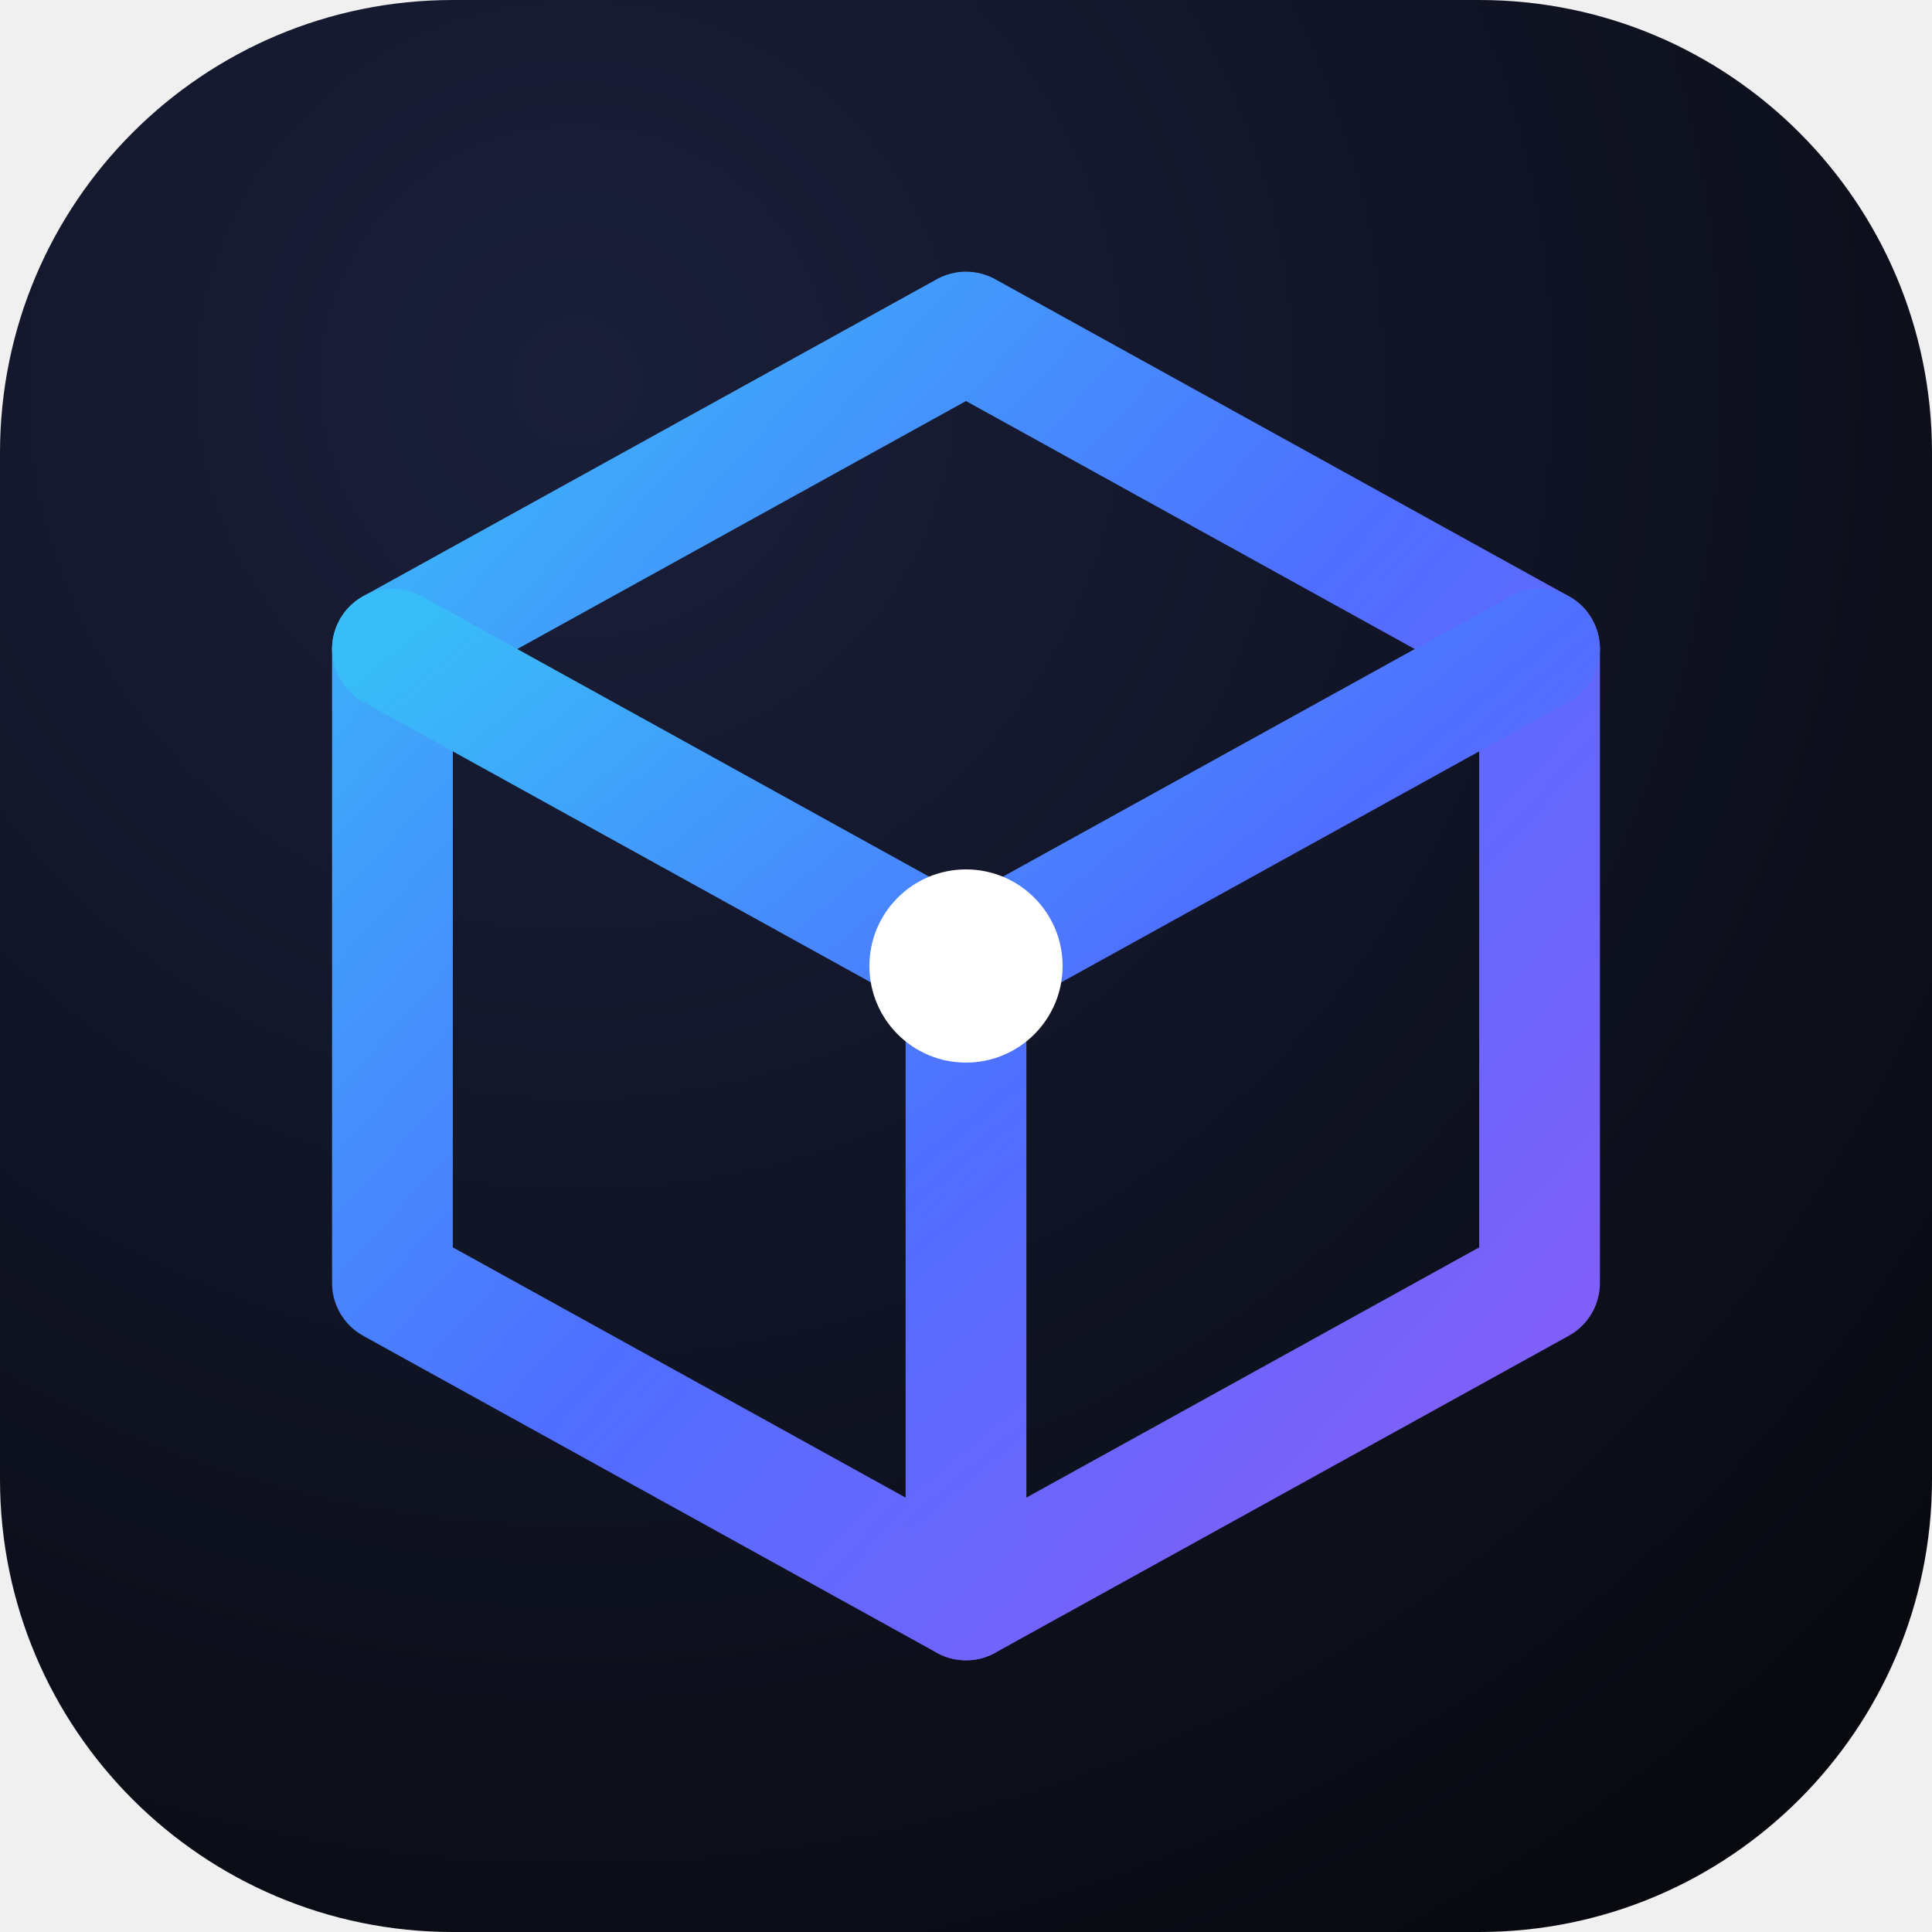
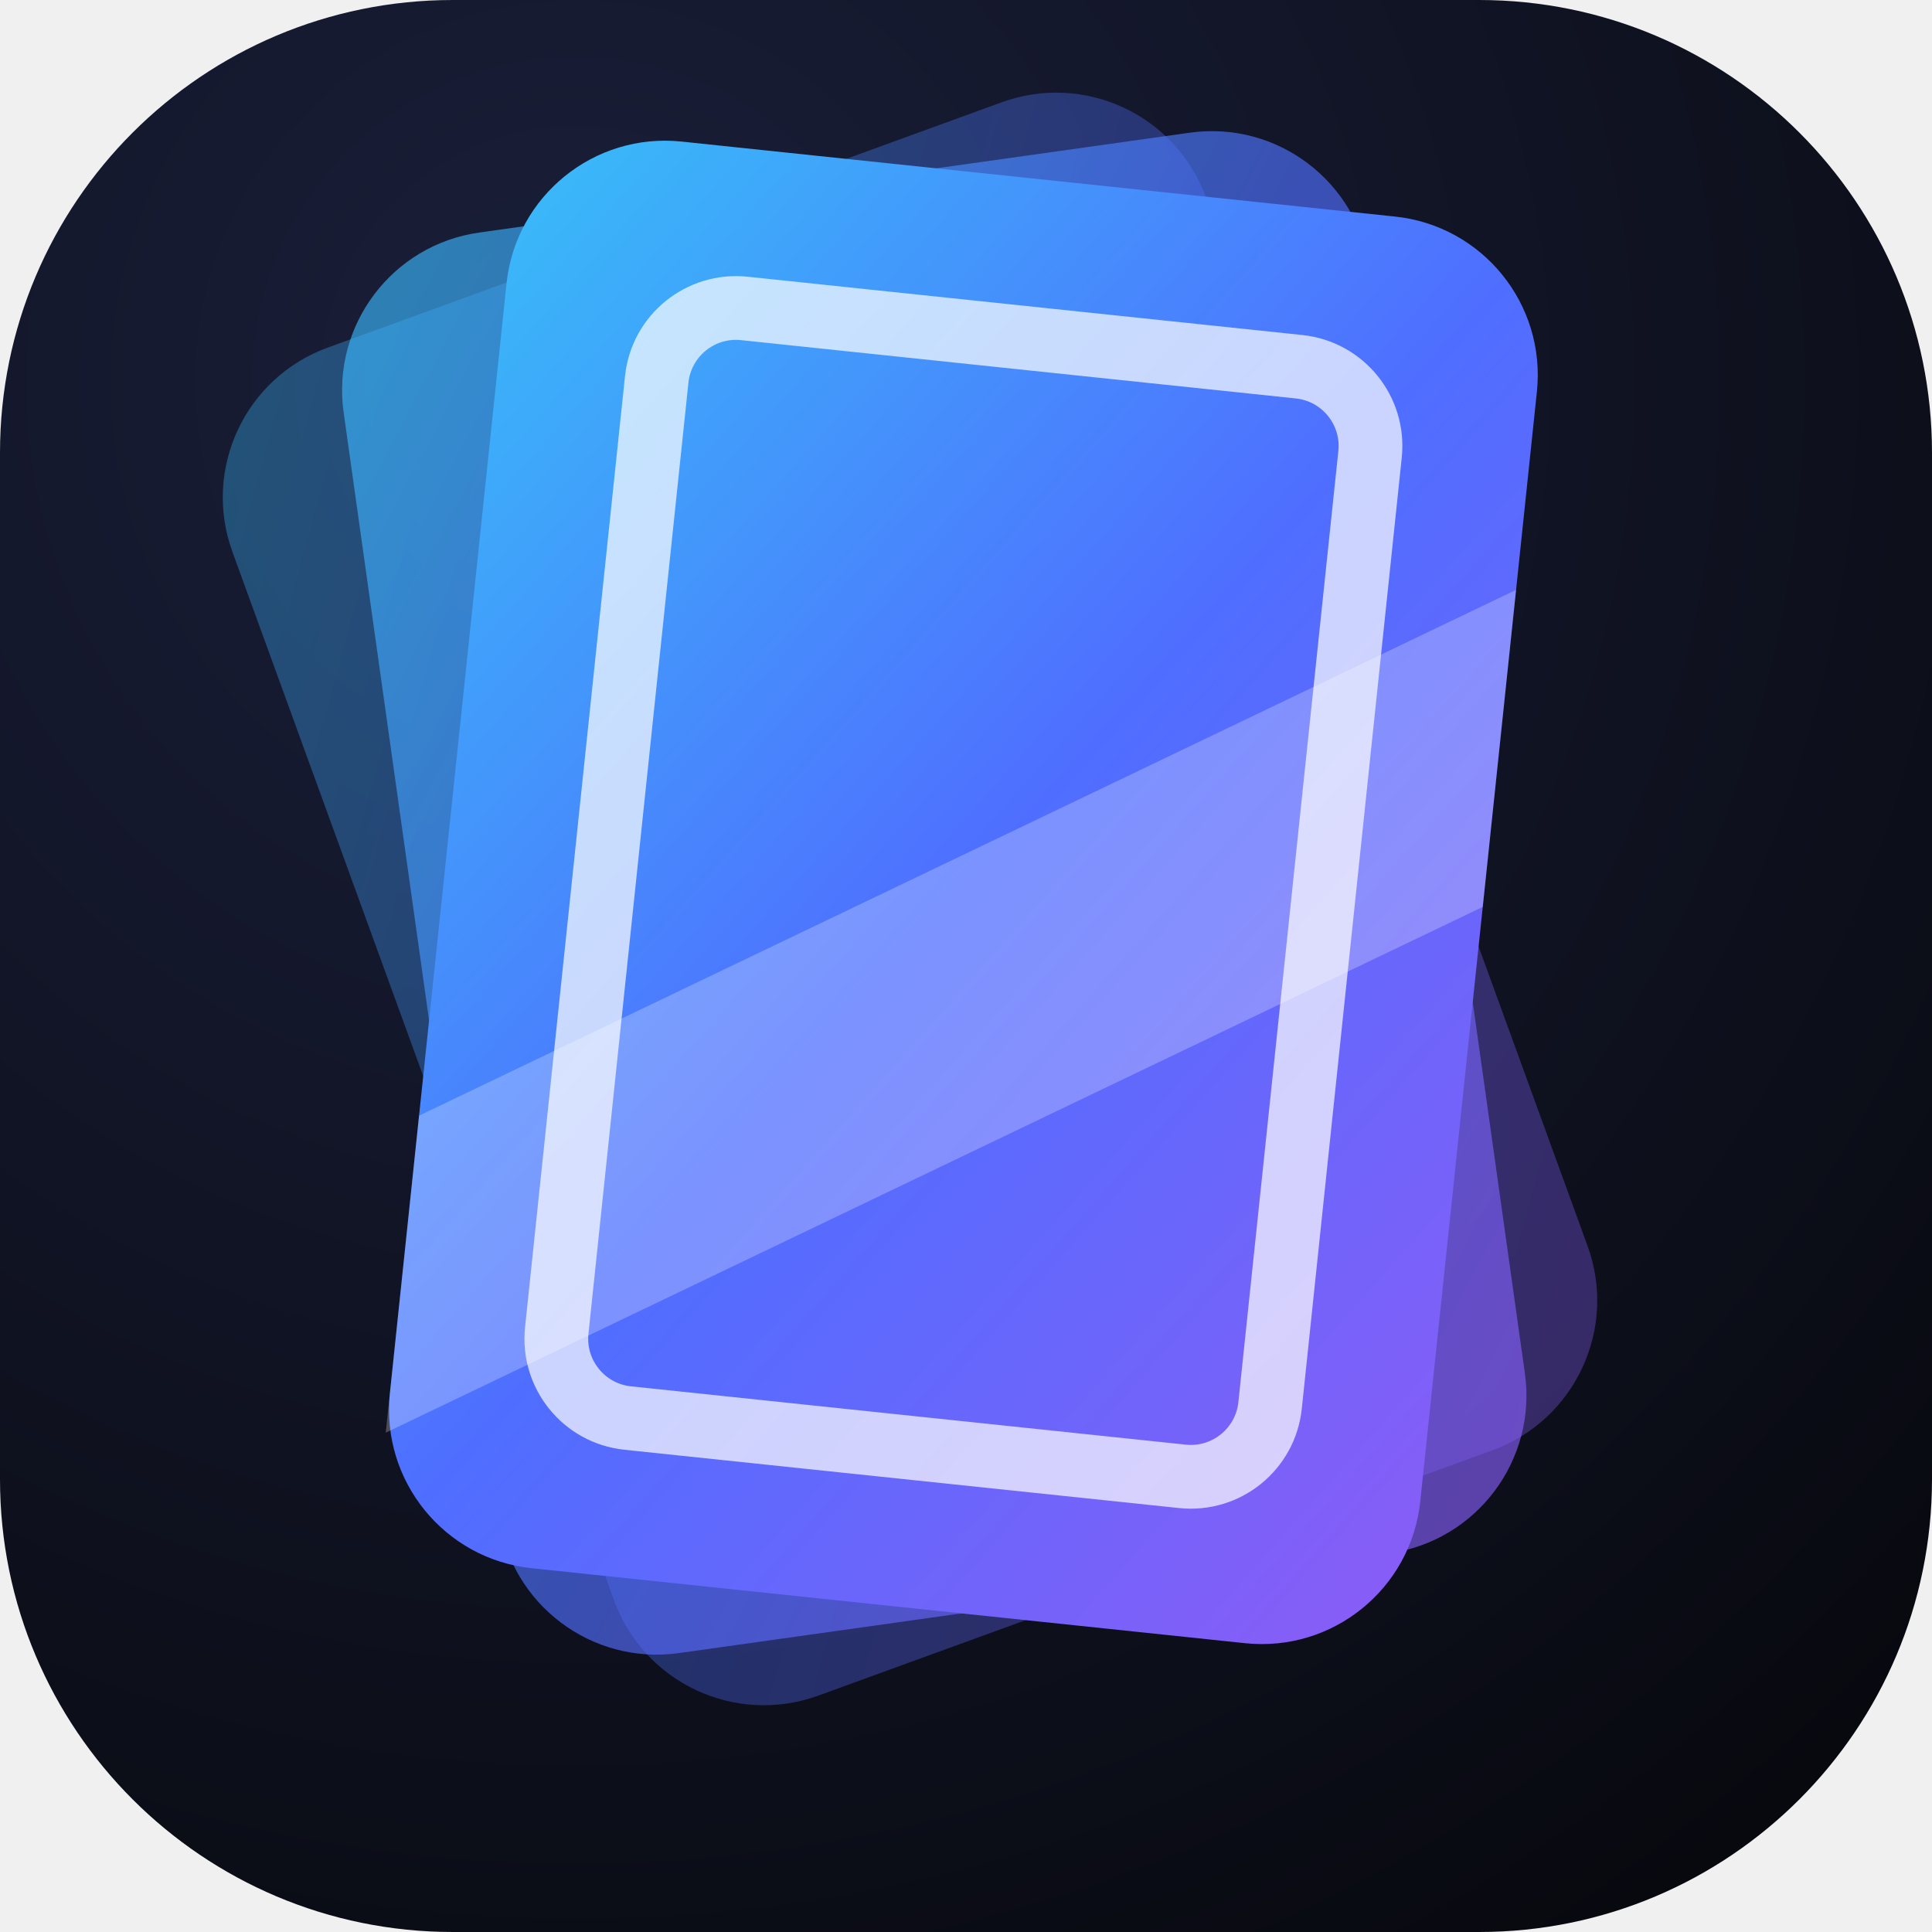
<svg xmlns="http://www.w3.org/2000/svg" viewBox="0 0 64 64">
  <defs>
    <linearGradient id="g" x1="0" y1="0" x2="1" y2="1">
      <stop offset="0" stop-color="#38bdf8" />
      <stop offset=".5" stop-color="#4f6eff" />
      <stop offset="1" stop-color="#8b5cf6" />
    </linearGradient>
    <radialGradient id="b" cx=".3" cy=".2" r="1">
      <stop offset="0" stop-color="#1a1f3a" />
      <stop offset="1" stop-color="#07080d" />
    </radialGradient>
  </defs>
  <rect width="64" height="64" rx="15" fill="url(#b)" />
-   <path d="M32 11 51 21.5v21L32 53 13 42.5v-21z" fill="none" stroke="url(#g)" stroke-width="4" stroke-linejoin="round" />
-   <path d="M13 21.5 32 32l19-10.5M32 32v21" fill="none" stroke="url(#g)" stroke-width="4" stroke-linejoin="round" stroke-linecap="round" />
-   <circle cx="32" cy="32" r="3.2" fill="#fff" />
+   <g transform="translate(31.5 33.5) scale(1.32)">
+     <rect x="-13" y="-21" width="26" height="36" rx="4" transform="rotate(-20)" fill="url(#g)" opacity=".35" />
+     <rect x="-13" y="-21" width="26" height="36" rx="4" transform="rotate(-8)" fill="url(#g)" opacity=".65" />
+     <g transform="rotate(6)">
+       <rect x="-13" y="-21" width="26" height="36" rx="4" fill="url(#g)" />
+       <rect x="-9" y="-17" width="18" height="28" rx="2" fill="none" stroke="#fff" stroke-width="1.6" opacity=".7" />
+       <path d="M-13 4 13 -12V-4L-13 12Z" fill="#fff" opacity=".25" />
+     </g>
+   </g>
</svg>
